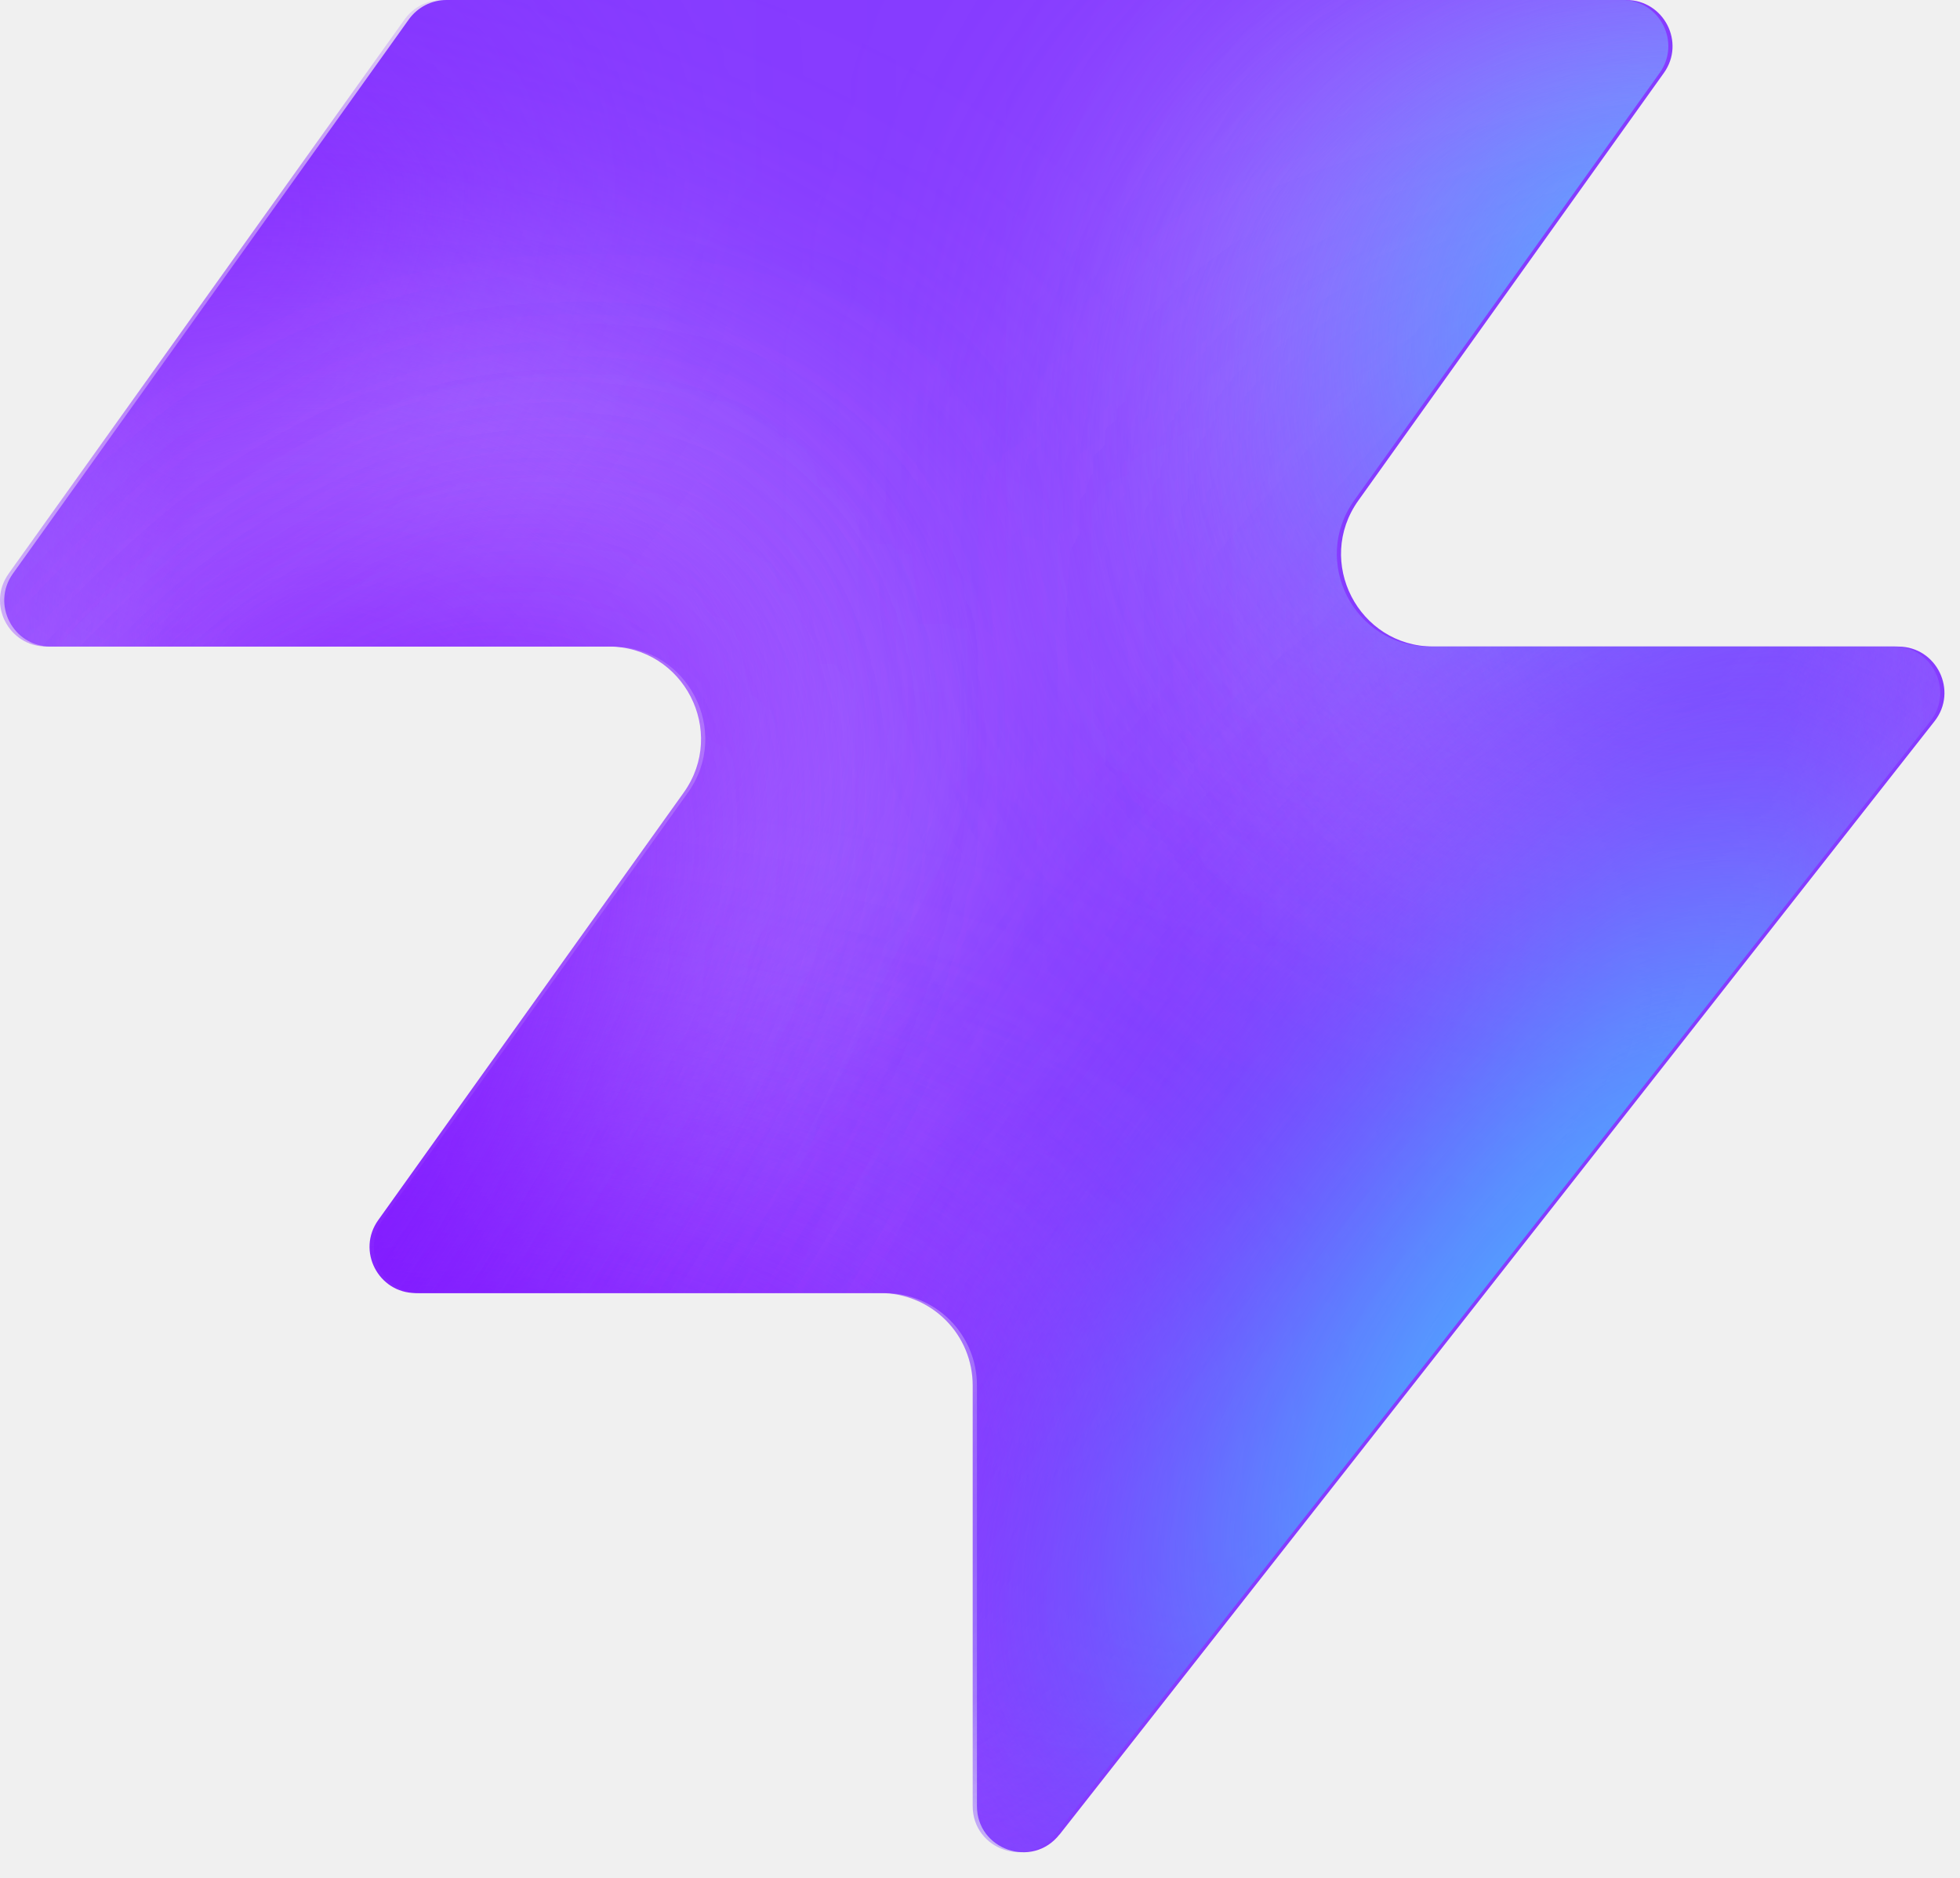
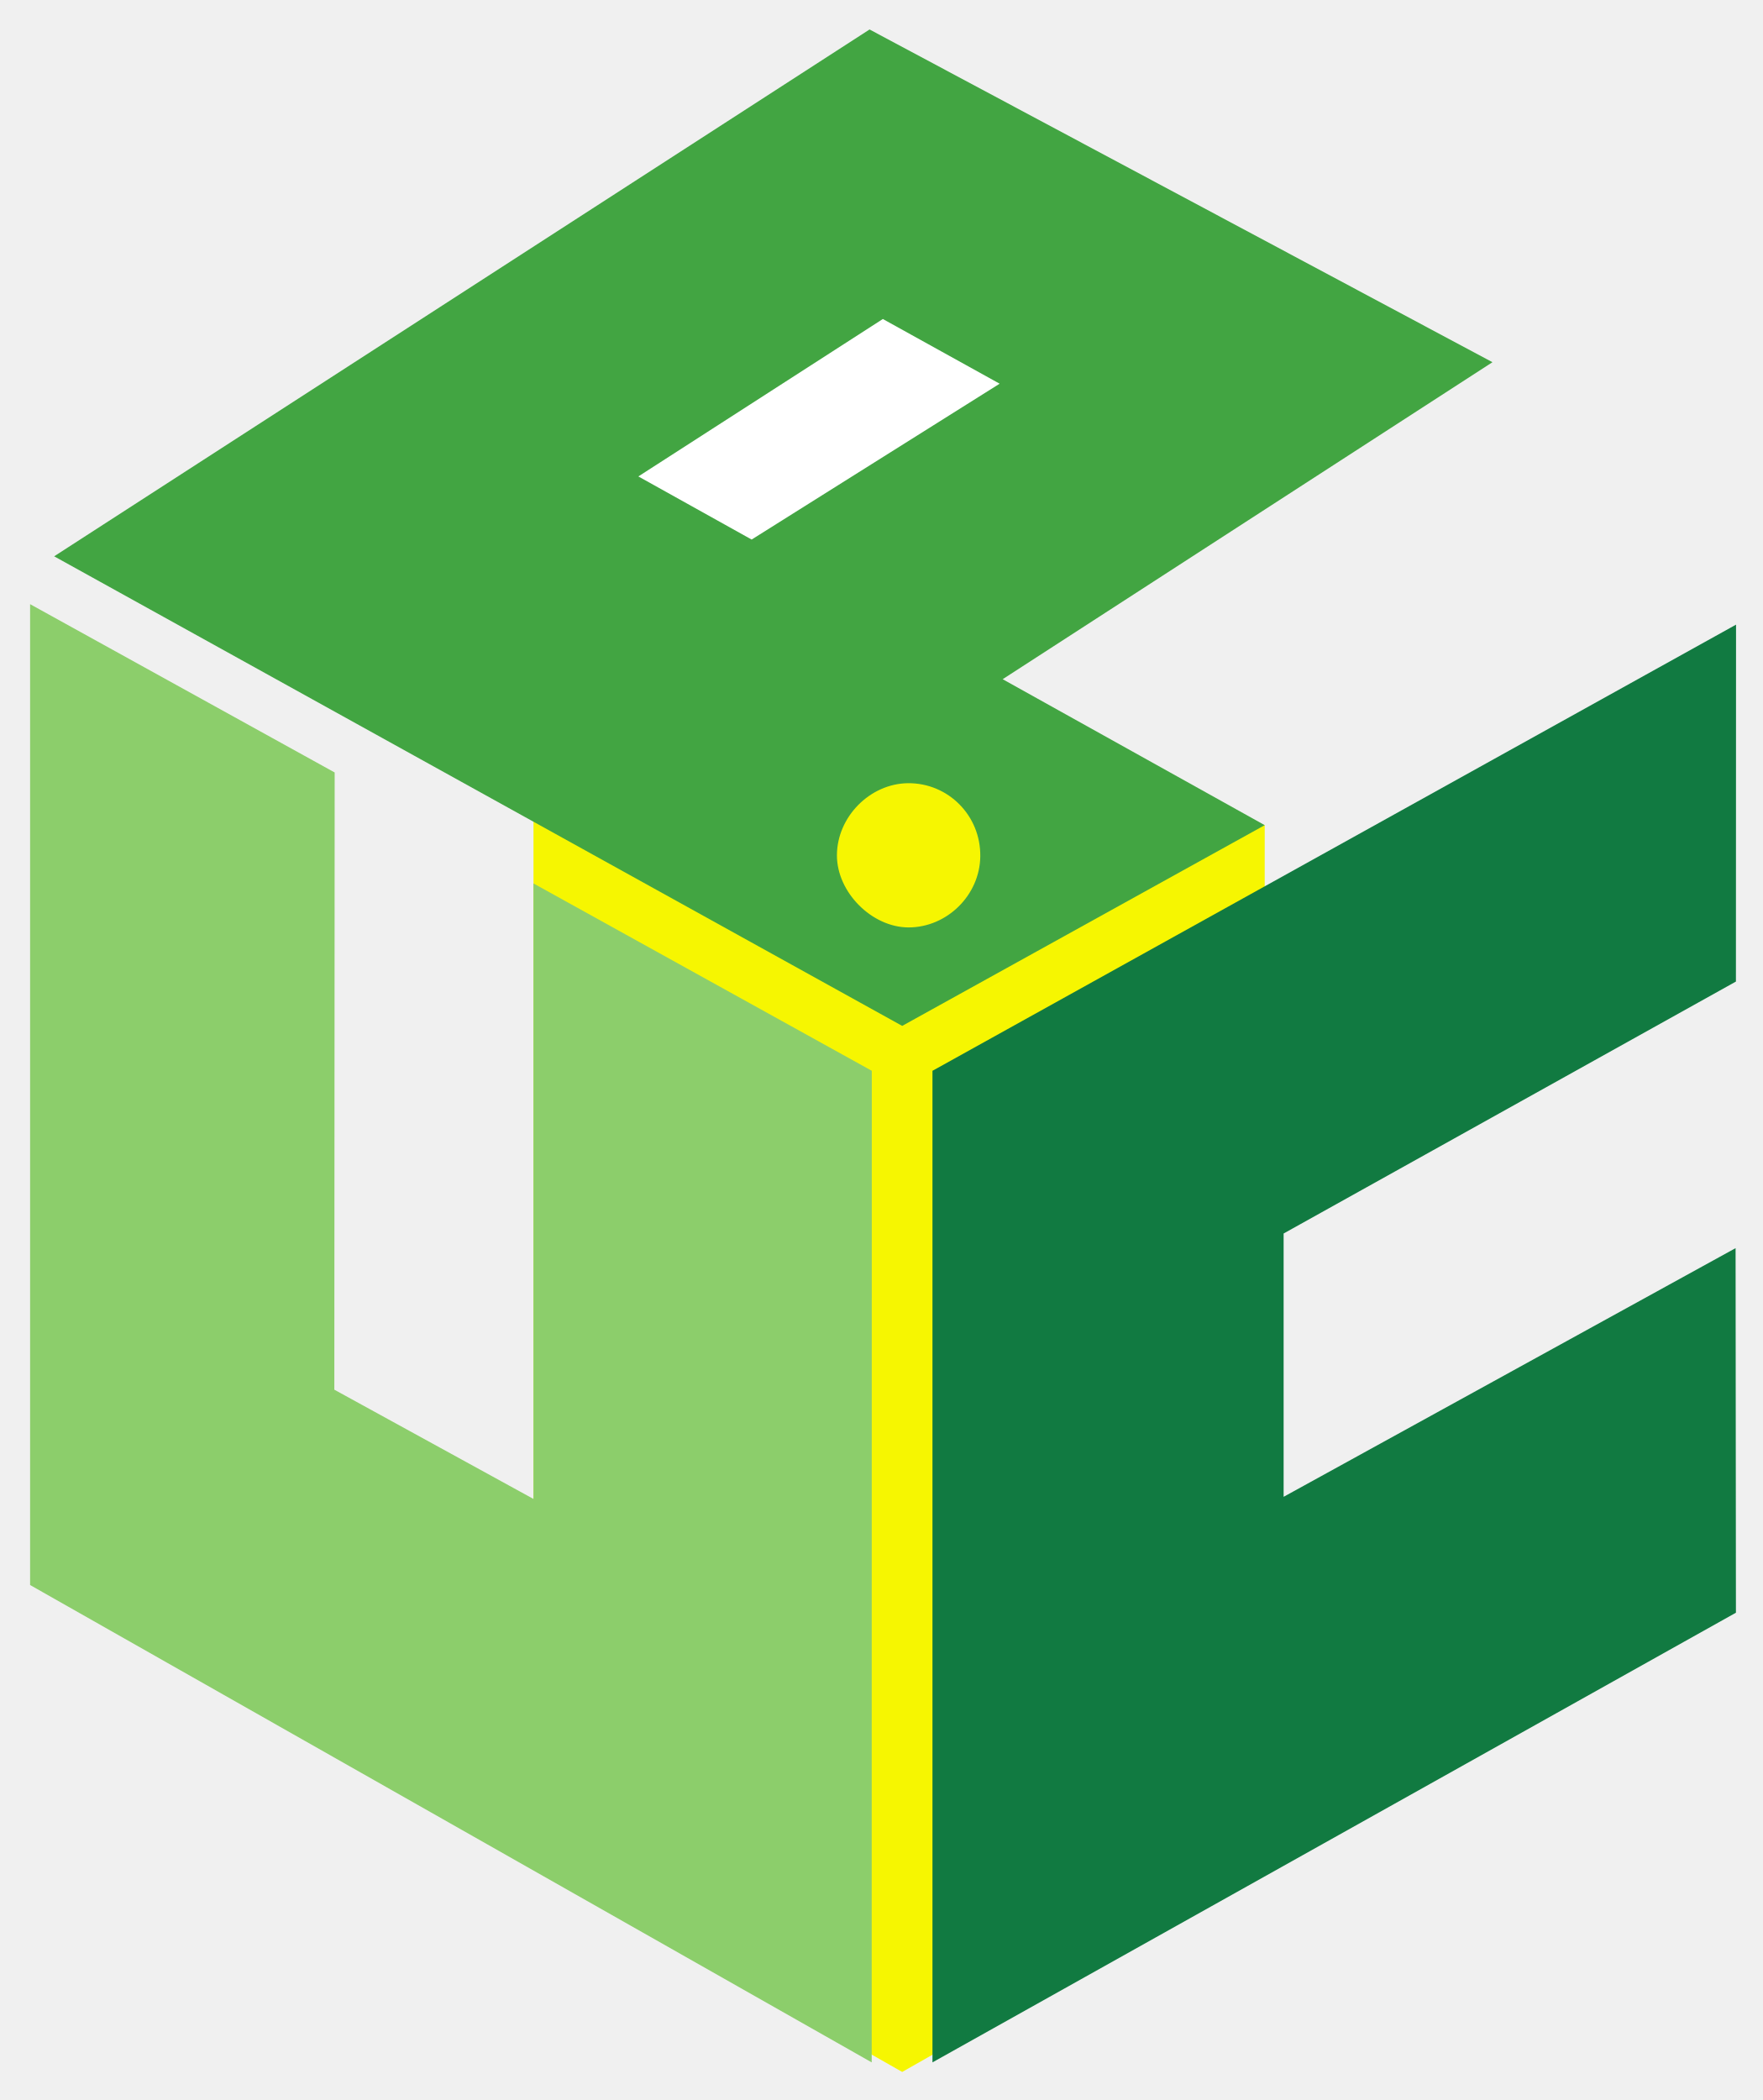
- <svg xmlns="http://www.w3.org/2000/svg" width="48" height="46" fill="none" viewBox="0 0 48 46">
-   <path fill="#863bff" d="M25.946 44.938c-.664.845-2.021.375-2.021-.698V33.937a2.26 2.26 0 0 0-2.262-2.262H10.287c-.92 0-1.456-1.04-.92-1.788l7.48-10.471c1.07-1.497 0-3.578-1.842-3.578H1.237c-.92 0-1.456-1.04-.92-1.788L10.013.474c.214-.297.556-.474.92-.474h28.894c.92 0 1.456 1.04.92 1.788l-7.48 10.471c-1.07 1.498 0 3.579 1.842 3.579h11.377c.943 0 1.473 1.088.89 1.83L25.947 44.94z" style="fill:#863bff;fill:color(display-p3 .525 .23 1);fill-opacity:1" />
-   <mask id="a" width="48" height="46" x="0" y="0" maskUnits="userSpaceOnUse" style="mask-type:alpha">
-     <path fill="#000" d="M25.842 44.938c-.664.844-2.021.375-2.021-.698V33.937a2.26 2.26 0 0 0-2.262-2.262H10.183c-.92 0-1.456-1.04-.92-1.788l7.48-10.471c1.07-1.498 0-3.579-1.842-3.579H1.133c-.92 0-1.456-1.04-.92-1.787L9.91.473c.214-.297.556-.474.92-.474h28.894c.92 0 1.456 1.04.92 1.788l-7.48 10.471c-1.07 1.498 0 3.578 1.842 3.578h11.377c.943 0 1.473 1.088.89 1.832L25.843 44.94z" style="fill:#000;fill-opacity:1" />
-   </mask>
-   <g mask="url(#a)">
-     <g filter="url(#b)">
-       <ellipse cx="5.508" cy="14.704" fill="#ede6ff" rx="5.508" ry="14.704" style="fill:#ede6ff;fill:color(display-p3 .927 .903 1);fill-opacity:1" transform="matrix(.00324 1 1 -.00324 -4.47 31.516)" />
-     </g>
-     <g filter="url(#c)">
-       <ellipse cx="10.399" cy="29.851" fill="#ede6ff" rx="10.399" ry="29.851" style="fill:#ede6ff;fill:color(display-p3 .927 .903 1);fill-opacity:1" transform="matrix(.00324 1 1 -.00324 -39.328 7.883)" />
-     </g>
-     <g filter="url(#d)">
-       <ellipse cx="5.508" cy="30.487" fill="#7e14ff" rx="5.508" ry="30.487" style="fill:#7e14ff;fill:color(display-p3 .492 .077 1);fill-opacity:1" transform="rotate(89.814 -25.913 -14.639)scale(1 -1)" />
-     </g>
-     <g filter="url(#e)">
-       <ellipse cx="5.508" cy="30.599" fill="#7e14ff" rx="5.508" ry="30.599" style="fill:#7e14ff;fill:color(display-p3 .492 .077 1);fill-opacity:1" transform="rotate(89.814 -32.644 -3.334)scale(1 -1)" />
-     </g>
-     <g filter="url(#f)">
-       <ellipse cx="5.508" cy="30.599" fill="#7e14ff" rx="5.508" ry="30.599" style="fill:#7e14ff;fill:color(display-p3 .492 .077 1);fill-opacity:1" transform="matrix(.00324 1 1 -.00324 -34.34 30.47)" />
-     </g>
-     <g filter="url(#g)">
-       <ellipse cx="14.072" cy="22.078" fill="#ede6ff" rx="14.072" ry="22.078" style="fill:#ede6ff;fill:color(display-p3 .927 .903 1);fill-opacity:1" transform="rotate(93.35 24.506 48.493)scale(-1 1)" />
-     </g>
-     <g filter="url(#h)">
-       <ellipse cx="3.47" cy="21.501" fill="#7e14ff" rx="3.47" ry="21.501" style="fill:#7e14ff;fill:color(display-p3 .492 .077 1);fill-opacity:1" transform="rotate(89.009 28.708 47.59)scale(-1 1)" />
-     </g>
-     <g filter="url(#i)">
-       <ellipse cx="3.47" cy="21.501" fill="#7e14ff" rx="3.47" ry="21.501" style="fill:#7e14ff;fill:color(display-p3 .492 .077 1);fill-opacity:1" transform="rotate(89.009 28.708 47.59)scale(-1 1)" />
-     </g>
-     <g filter="url(#j)">
-       <ellipse cx=".387" cy="8.972" fill="#7e14ff" rx="4.407" ry="29.108" style="fill:#7e14ff;fill:color(display-p3 .492 .077 1);fill-opacity:1" transform="rotate(39.51 .387 8.972)" />
-     </g>
-     <g filter="url(#k)">
-       <ellipse cx="47.523" cy="-6.092" fill="#7e14ff" rx="4.407" ry="29.108" style="fill:#7e14ff;fill:color(display-p3 .492 .077 1);fill-opacity:1" transform="rotate(37.892 47.523 -6.092)" />
-     </g>
-     <g filter="url(#l)">
-       <ellipse cx="41.412" cy="6.333" fill="#47bfff" rx="5.971" ry="9.665" style="fill:#47bfff;fill:color(display-p3 .28 .748 1);fill-opacity:1" transform="rotate(37.892 41.412 6.333)" />
-     </g>
-     <g filter="url(#m)">
-       <ellipse cx="-1.879" cy="38.332" fill="#7e14ff" rx="4.407" ry="29.108" style="fill:#7e14ff;fill:color(display-p3 .492 .077 1);fill-opacity:1" transform="rotate(37.892 -1.88 38.332)" />
-     </g>
-     <g filter="url(#n)">
-       <ellipse cx="-1.879" cy="38.332" fill="#7e14ff" rx="4.407" ry="29.108" style="fill:#7e14ff;fill:color(display-p3 .492 .077 1);fill-opacity:1" transform="rotate(37.892 -1.88 38.332)" />
-     </g>
-     <g filter="url(#o)">
-       <ellipse cx="35.651" cy="29.907" fill="#7e14ff" rx="4.407" ry="29.108" style="fill:#7e14ff;fill:color(display-p3 .492 .077 1);fill-opacity:1" transform="rotate(37.892 35.651 29.907)" />
-     </g>
-     <g filter="url(#p)">
-       <ellipse cx="38.418" cy="32.4" fill="#47bfff" rx="5.971" ry="15.297" style="fill:#47bfff;fill:color(display-p3 .28 .748 1);fill-opacity:1" transform="rotate(37.892 38.418 32.4)" />
-     </g>
-   </g>
-   <defs>
-     <filter id="b" width="60.045" height="41.654" x="-19.77" y="16.149" color-interpolation-filters="sRGB" filterUnits="userSpaceOnUse">
-       <feFlood flood-opacity="0" result="BackgroundImageFix" />
-       <feBlend in="SourceGraphic" in2="BackgroundImageFix" result="shape" />
-       <feGaussianBlur result="effect1_foregroundBlur_2002_17158" stdDeviation="7.659" />
-     </filter>
-     <filter id="c" width="90.34" height="51.437" x="-54.613" y="-7.533" color-interpolation-filters="sRGB" filterUnits="userSpaceOnUse">
-       <feFlood flood-opacity="0" result="BackgroundImageFix" />
-       <feBlend in="SourceGraphic" in2="BackgroundImageFix" result="shape" />
-       <feGaussianBlur result="effect1_foregroundBlur_2002_17158" stdDeviation="7.659" />
-     </filter>
-     <filter id="d" width="79.355" height="29.4" x="-49.64" y="2.03" color-interpolation-filters="sRGB" filterUnits="userSpaceOnUse">
-       <feFlood flood-opacity="0" result="BackgroundImageFix" />
-       <feBlend in="SourceGraphic" in2="BackgroundImageFix" result="shape" />
-       <feGaussianBlur result="effect1_foregroundBlur_2002_17158" stdDeviation="4.596" />
-     </filter>
-     <filter id="e" width="79.579" height="29.4" x="-45.045" y="20.029" color-interpolation-filters="sRGB" filterUnits="userSpaceOnUse">
-       <feFlood flood-opacity="0" result="BackgroundImageFix" />
-       <feBlend in="SourceGraphic" in2="BackgroundImageFix" result="shape" />
-       <feGaussianBlur result="effect1_foregroundBlur_2002_17158" stdDeviation="4.596" />
-     </filter>
-     <filter id="f" width="79.579" height="29.4" x="-43.513" y="21.178" color-interpolation-filters="sRGB" filterUnits="userSpaceOnUse">
-       <feFlood flood-opacity="0" result="BackgroundImageFix" />
-       <feBlend in="SourceGraphic" in2="BackgroundImageFix" result="shape" />
-       <feGaussianBlur result="effect1_foregroundBlur_2002_17158" stdDeviation="4.596" />
-     </filter>
-     <filter id="g" width="74.749" height="58.852" x="15.756" y="-17.901" color-interpolation-filters="sRGB" filterUnits="userSpaceOnUse">
-       <feFlood flood-opacity="0" result="BackgroundImageFix" />
-       <feBlend in="SourceGraphic" in2="BackgroundImageFix" result="shape" />
-       <feGaussianBlur result="effect1_foregroundBlur_2002_17158" stdDeviation="7.659" />
-     </filter>
-     <filter id="h" width="61.377" height="25.362" x="23.548" y="2.284" color-interpolation-filters="sRGB" filterUnits="userSpaceOnUse">
-       <feFlood flood-opacity="0" result="BackgroundImageFix" />
-       <feBlend in="SourceGraphic" in2="BackgroundImageFix" result="shape" />
-       <feGaussianBlur result="effect1_foregroundBlur_2002_17158" stdDeviation="4.596" />
-     </filter>
-     <filter id="i" width="61.377" height="25.362" x="23.548" y="2.284" color-interpolation-filters="sRGB" filterUnits="userSpaceOnUse">
-       <feFlood flood-opacity="0" result="BackgroundImageFix" />
-       <feBlend in="SourceGraphic" in2="BackgroundImageFix" result="shape" />
-       <feGaussianBlur result="effect1_foregroundBlur_2002_17158" stdDeviation="4.596" />
-     </filter>
-     <filter id="j" width="56.045" height="63.649" x="-27.636" y="-22.853" color-interpolation-filters="sRGB" filterUnits="userSpaceOnUse">
-       <feFlood flood-opacity="0" result="BackgroundImageFix" />
-       <feBlend in="SourceGraphic" in2="BackgroundImageFix" result="shape" />
-       <feGaussianBlur result="effect1_foregroundBlur_2002_17158" stdDeviation="4.596" />
-     </filter>
-     <filter id="k" width="54.814" height="64.646" x="20.116" y="-38.415" color-interpolation-filters="sRGB" filterUnits="userSpaceOnUse">
-       <feFlood flood-opacity="0" result="BackgroundImageFix" />
-       <feBlend in="SourceGraphic" in2="BackgroundImageFix" result="shape" />
-       <feGaussianBlur result="effect1_foregroundBlur_2002_17158" stdDeviation="4.596" />
-     </filter>
-     <filter id="l" width="33.541" height="35.313" x="24.641" y="-11.323" color-interpolation-filters="sRGB" filterUnits="userSpaceOnUse">
-       <feFlood flood-opacity="0" result="BackgroundImageFix" />
-       <feBlend in="SourceGraphic" in2="BackgroundImageFix" result="shape" />
-       <feGaussianBlur result="effect1_foregroundBlur_2002_17158" stdDeviation="4.596" />
-     </filter>
-     <filter id="m" width="54.814" height="64.646" x="-29.286" y="6.009" color-interpolation-filters="sRGB" filterUnits="userSpaceOnUse">
-       <feFlood flood-opacity="0" result="BackgroundImageFix" />
-       <feBlend in="SourceGraphic" in2="BackgroundImageFix" result="shape" />
-       <feGaussianBlur result="effect1_foregroundBlur_2002_17158" stdDeviation="4.596" />
-     </filter>
-     <filter id="n" width="54.814" height="64.646" x="-29.286" y="6.009" color-interpolation-filters="sRGB" filterUnits="userSpaceOnUse">
-       <feFlood flood-opacity="0" result="BackgroundImageFix" />
-       <feBlend in="SourceGraphic" in2="BackgroundImageFix" result="shape" />
-       <feGaussianBlur result="effect1_foregroundBlur_2002_17158" stdDeviation="4.596" />
-     </filter>
-     <filter id="o" width="54.814" height="64.646" x="8.244" y="-2.416" color-interpolation-filters="sRGB" filterUnits="userSpaceOnUse">
-       <feFlood flood-opacity="0" result="BackgroundImageFix" />
-       <feBlend in="SourceGraphic" in2="BackgroundImageFix" result="shape" />
-       <feGaussianBlur result="effect1_foregroundBlur_2002_17158" stdDeviation="4.596" />
-     </filter>
-     <filter id="p" width="39.409" height="43.623" x="18.713" y="10.588" color-interpolation-filters="sRGB" filterUnits="userSpaceOnUse">
-       <feFlood flood-opacity="0" result="BackgroundImageFix" />
-       <feBlend in="SourceGraphic" in2="BackgroundImageFix" result="shape" />
-       <feGaussianBlur result="effect1_foregroundBlur_2002_17158" stdDeviation="4.596" />
-     </filter>
-   </defs>
+ <svg xmlns="http://www.w3.org/2000/svg" viewBox="281.1 162.0 61.2 72.9" role="img" aria-label="Universidad Popular del Cesar">
+   <path fill="#F6F601" d="M 299.621 186.98 L 299.625 226.645 L 312.422 233.926 L 324.992 226.785 L 325.008 190.645 Z M 299.621 186.98 " />
+   <path fill="#117A41" d="M 341.371 183.684 L 341.367 196.074 L 325.664 204.82 L 325.664 213.961 L 341.355 205.328 L 341.367 217.984 L 313.473 233.594 L 313.473 199.172 Z M 341.371 183.684 " />
+   <path fill="#8CCE6B" d="M 299.621 214.035 L 299.621 192.668 L 311.367 199.172 L 311.363 233.594 L 282.145 217.023 L 282.145 182.973 L 292.719 188.816 L 292.707 210.242 Z M 299.621 214.035 " />
+   <path fill="#42A542" d="M 282.98 181.312 L 311.289 163.023 L 332.914 174.574 L 315.91 185.578 L 325.008 190.645 L 312.422 197.613 Z M 282.98 181.312 " />
+   <path fill="#FFFFFF" d="M 303.262 178.539 L 311.75 173.074 L 315.805 175.32 L 307.195 180.73 Z M 303.262 178.539 " />
+   <path fill="#F6F601" d="M 315.133 191.73 C 315.117 193.074 313.98 194.195 312.641 194.195 C 311.363 194.191 310.152 192.969 310.156 191.688 C 310.16 190.359 311.301 189.203 312.621 189.188 C 314.023 189.176 315.152 190.316 315.133 191.73 " />
</svg>
